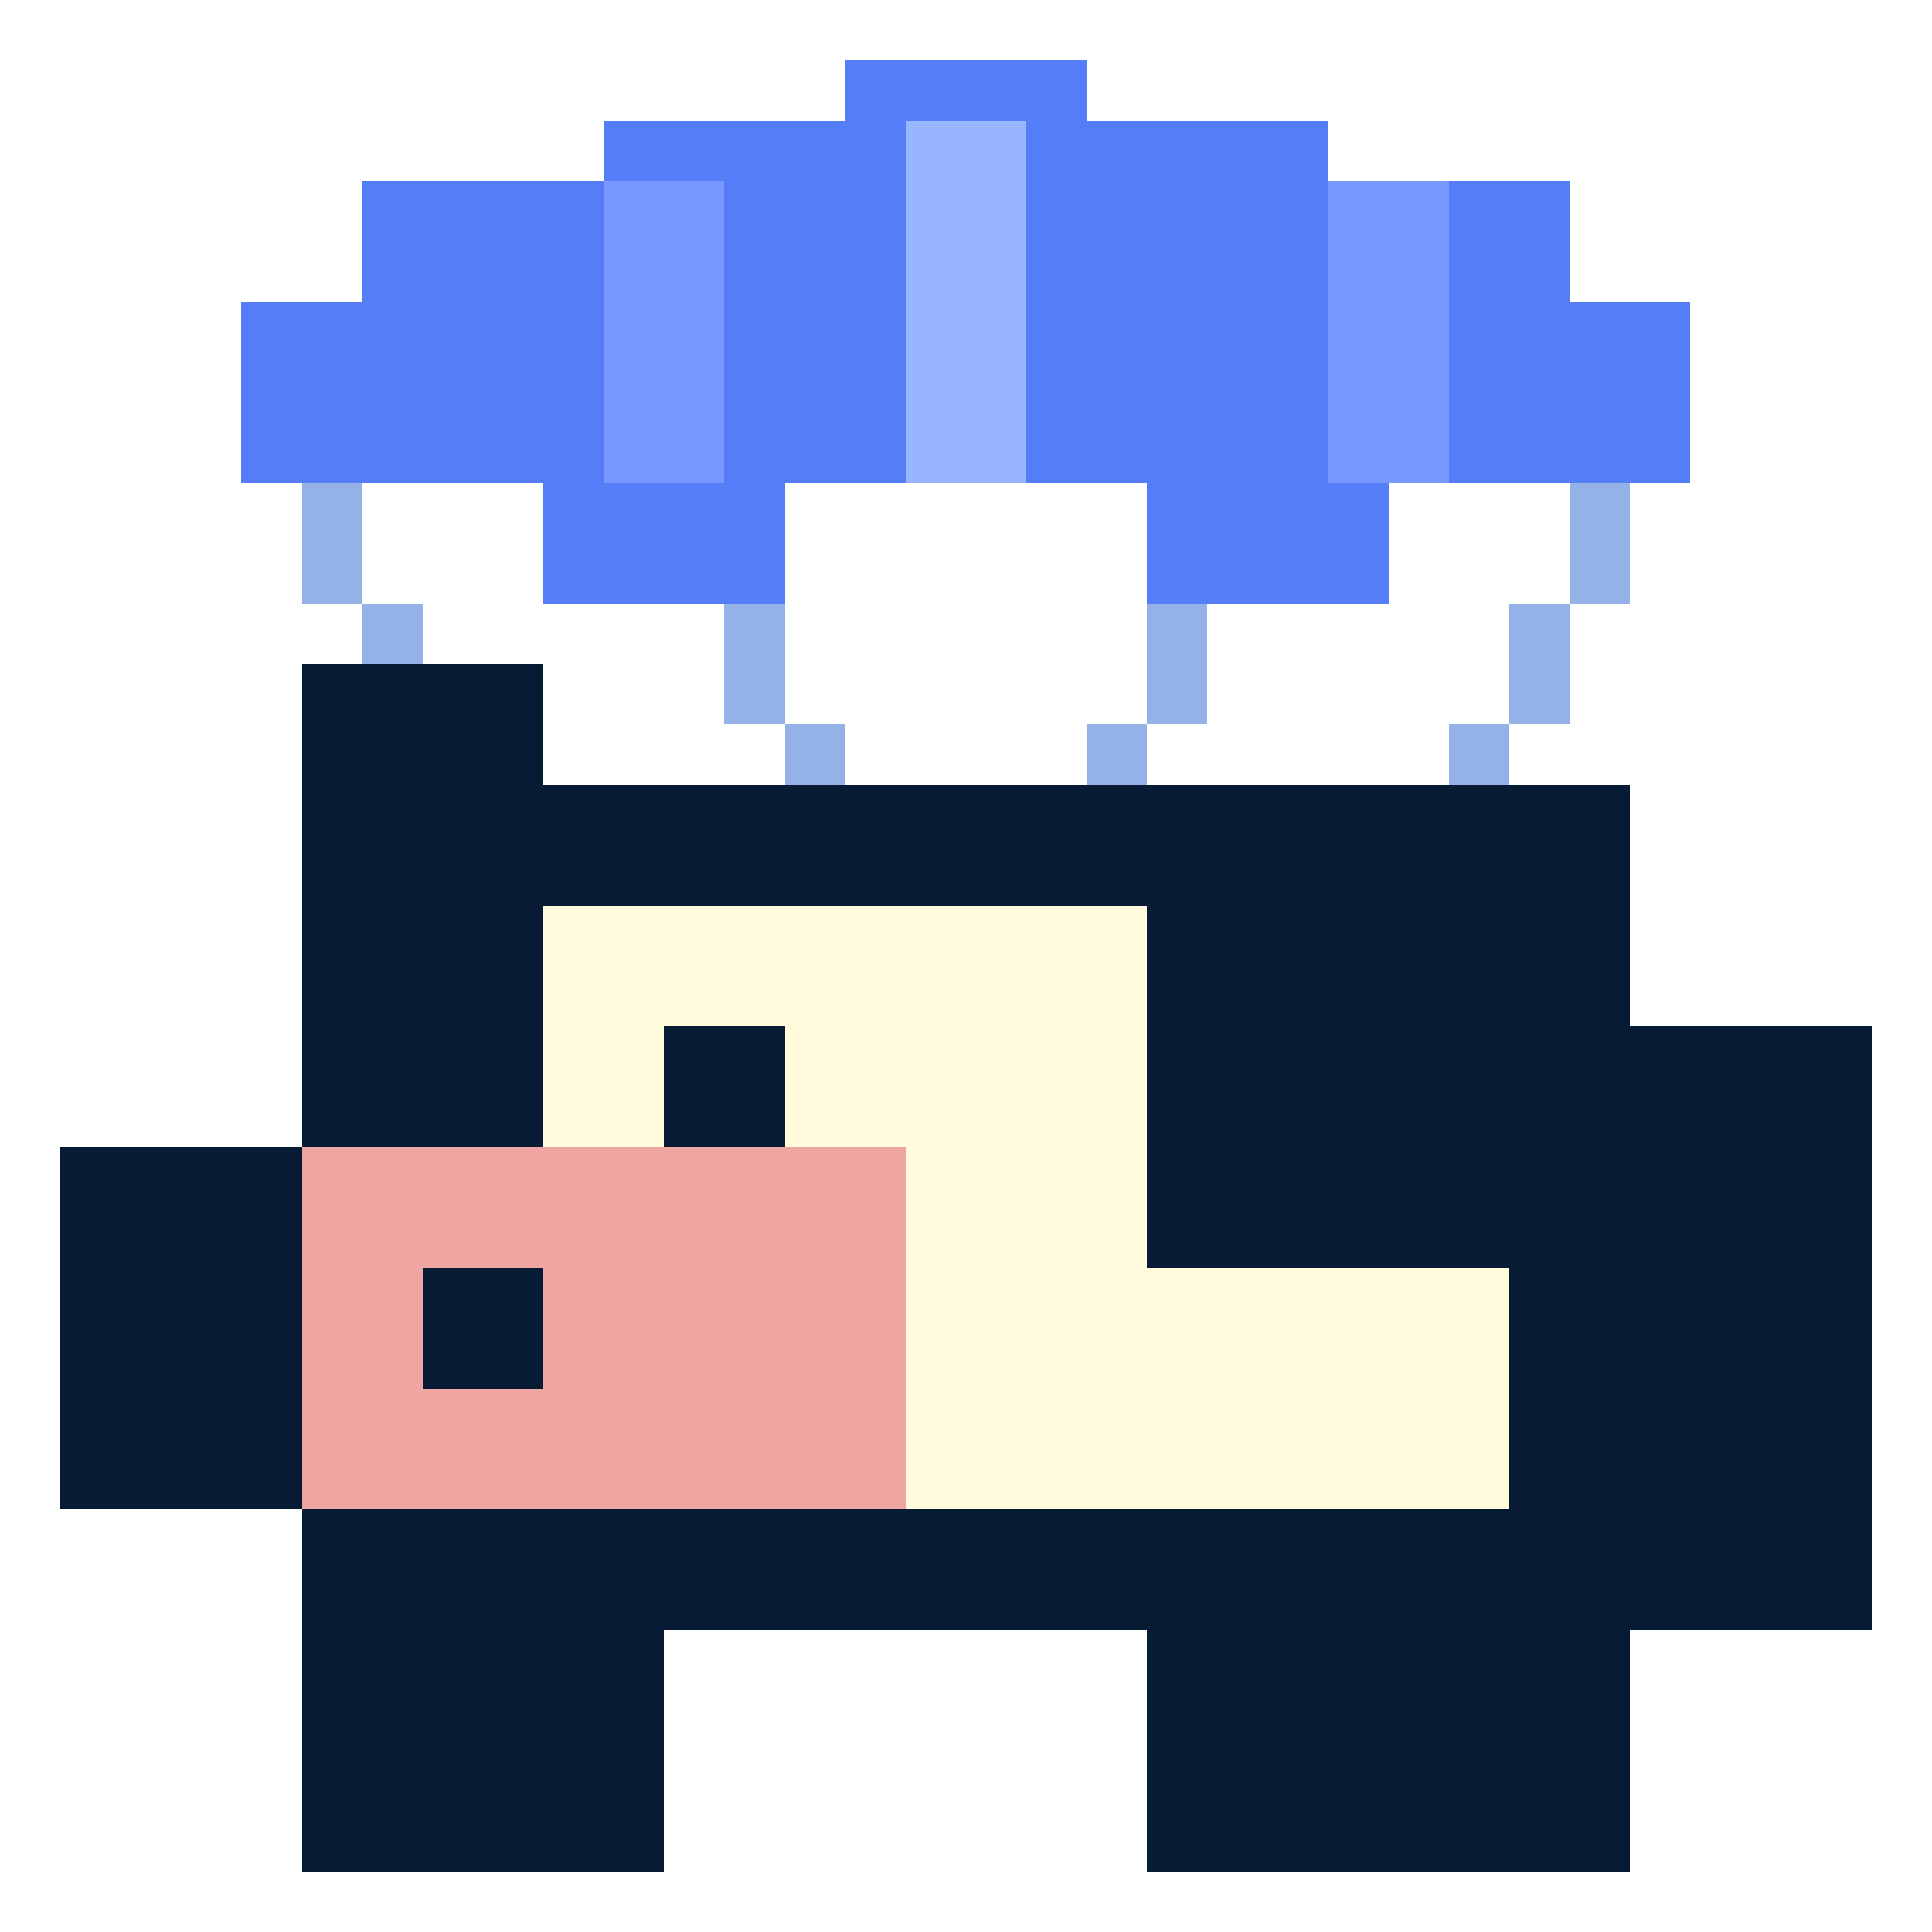
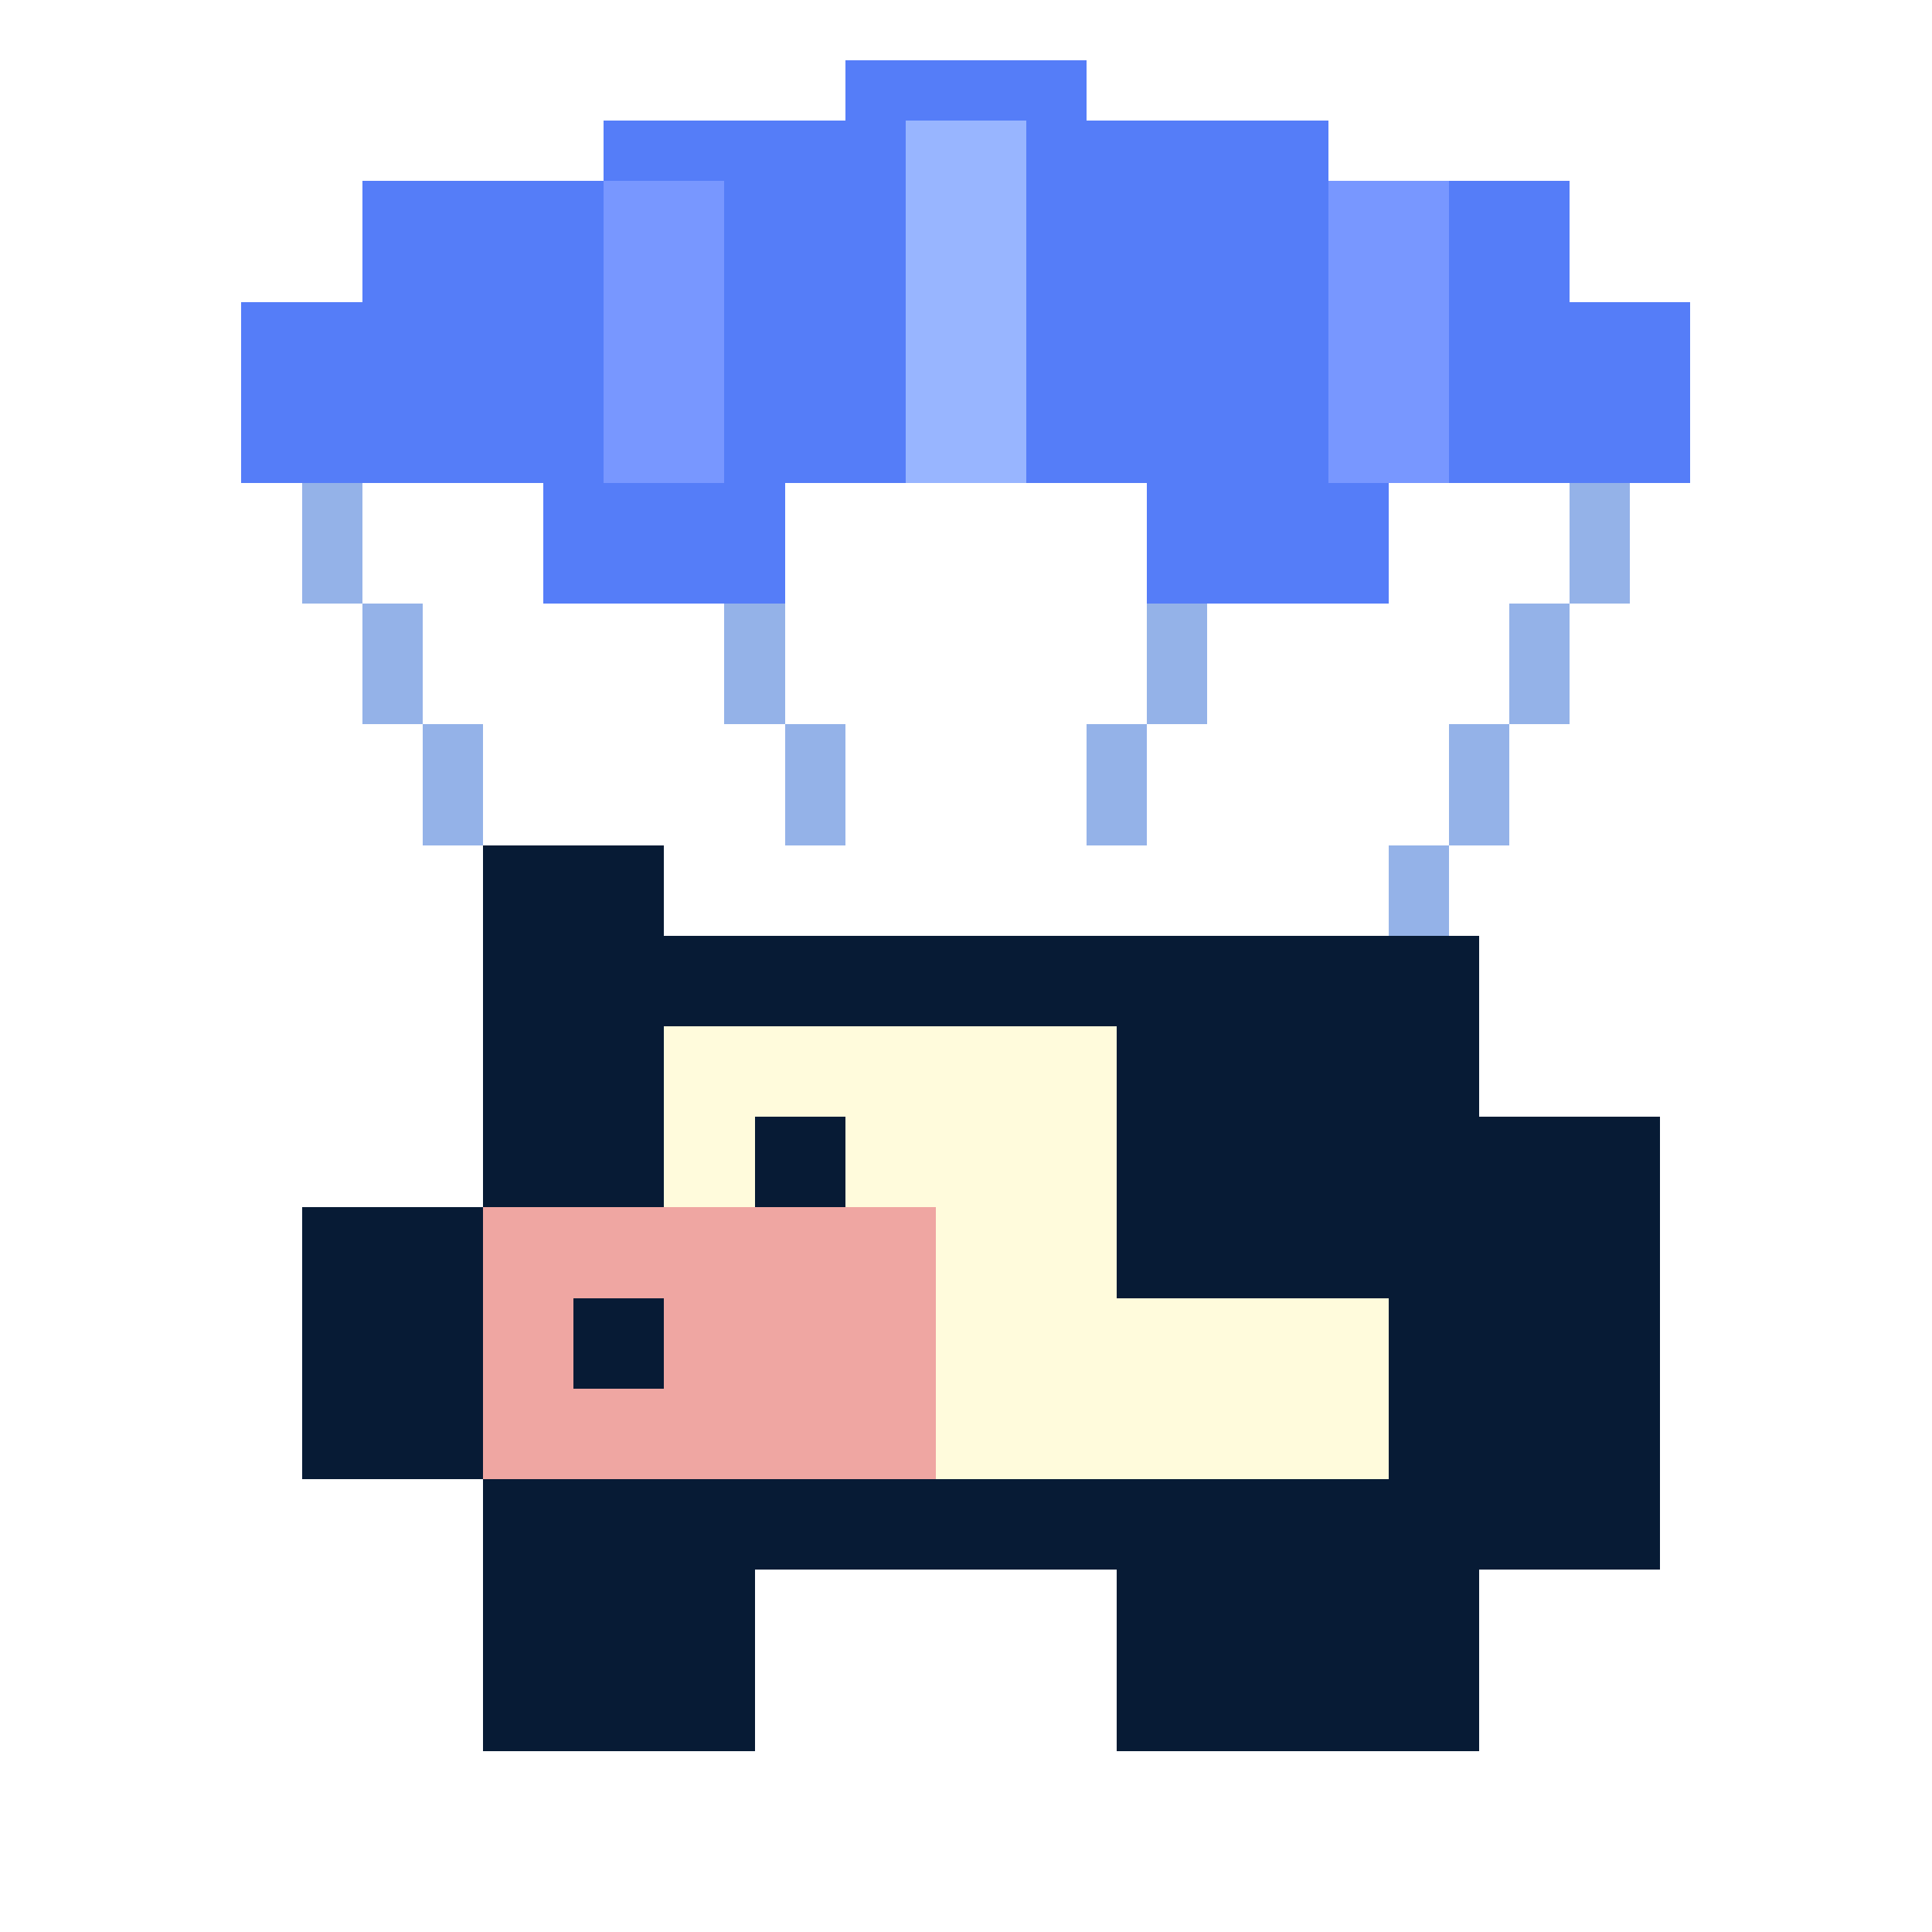
<svg xmlns="http://www.w3.org/2000/svg" id="still" width="32" height="32" viewBox="0 0 32 32" fill="none" shape-rendering="crispEdges" role="img" aria-labelledby="title">
  <path d="M4 8V5H6V3H10V2H14V1H18V2H22V3H26V5H28V8H23V10H19V8H13V10H9V8Z" fill="#557df8" />
  <path d="M10 3h2v5h-2zM22 3h2v5h-2z" fill="#7897ff" />
  <path d="M15 2h2v6h-2z" fill="#98b5ff" />
  <path d="M5 8h1v2h1v2h1v2h1v2H8v-2H7v-2H6v-2H5zM27 8h-1v2h-1v2h-1v2h-1v2h1v-2h1v-2h1v-2h1zM12 10h1v2h1v2h-1v-2h-1zM20 10h-1v2h-1v2h1v-2h1z" fill="#94b2e8" />
-   <g transform="translate(-15 -29) scale(2)">
+   <g transform="translate(-7 -16) scale(1.5)">
    <path d="M12 21 21 21 21 23 23 23 23 28 21 28 21 30 17 30 17 28 13 28 13 30 10 30 10 27 8 27 8 24 10 24 10 20 12 20 12 21Z" fill="#071b35" />
    <rect x="12" y="22" width="8" height="5" fill="#fffbdc" />
    <rect x="17" y="22" width="3" height="3" fill="#071b35" />
    <rect x="13" y="23" width="1" height="1" fill="#071b35" />
    <rect x="10" y="24" width="5" height="3" fill="#efa6a2" />
    <rect x="11" y="25" width="1" height="1" fill="#071b35" />
  </g>
</svg>
